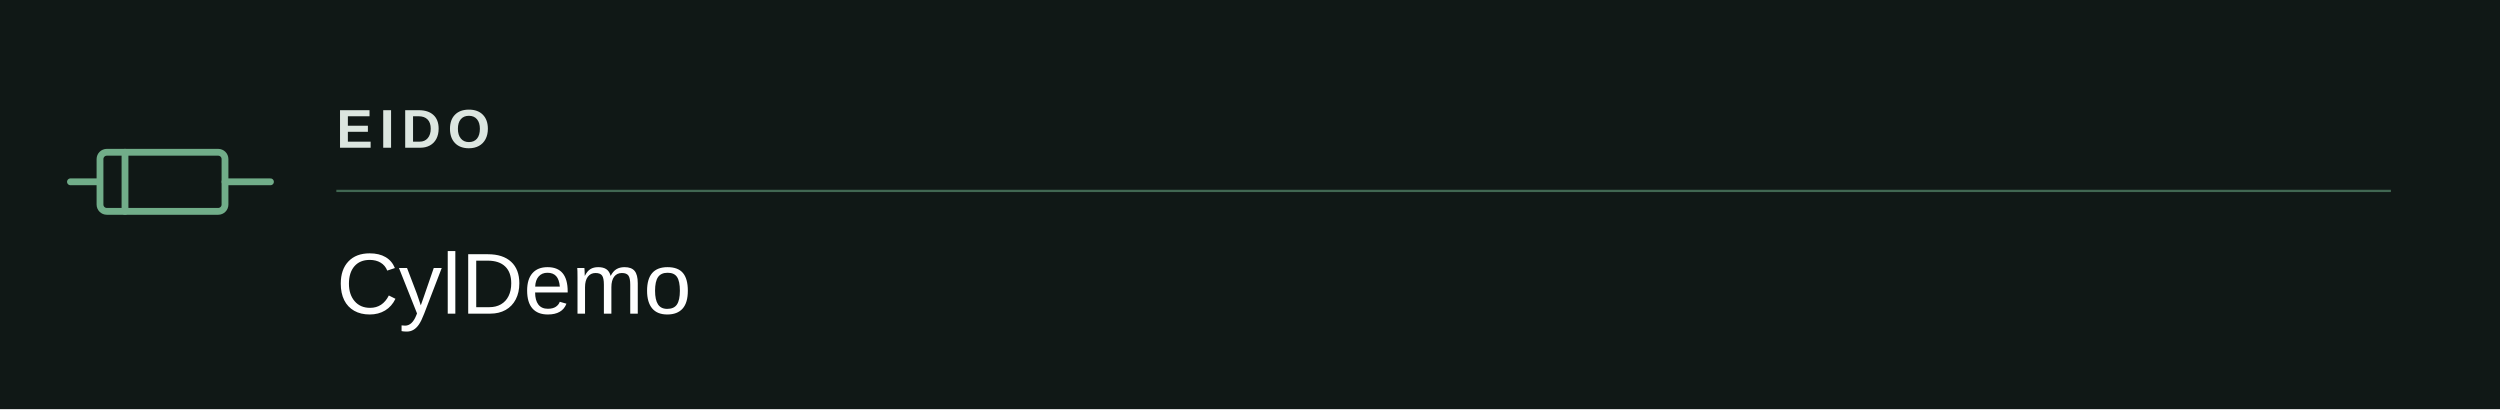
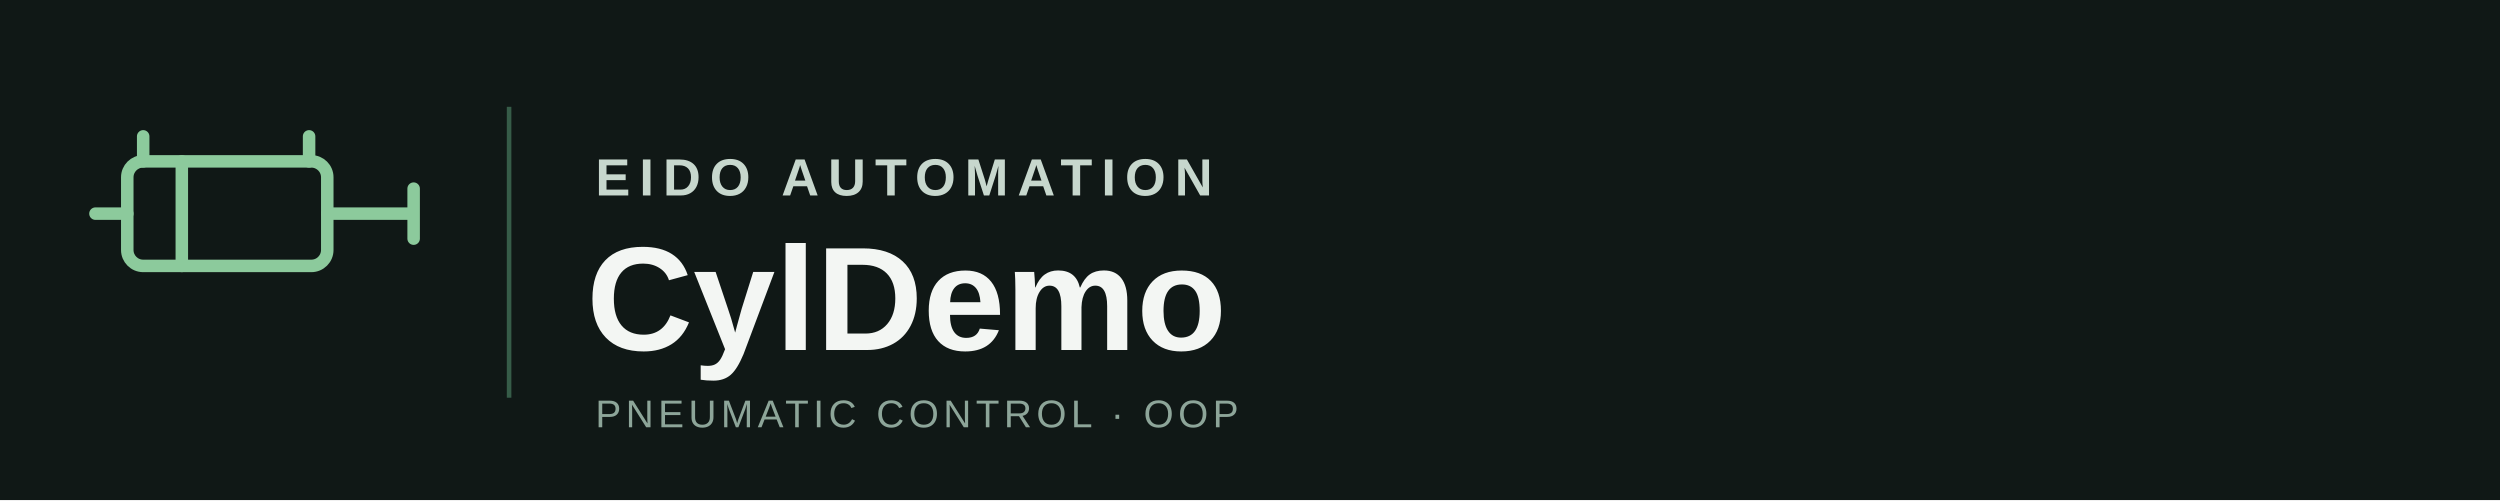
- <svg xmlns="http://www.w3.org/2000/svg" width="1100" height="180" viewBox="0 0 1100 180" role="img" aria-label="CylDemo — EIDO Automation">
-   <rect width="1100" height="180" fill="#101816" />
-   <g fill="none" stroke="#71ad89" stroke-width="3" stroke-linecap="round" stroke-linejoin="round">
-     <rect x="44" y="67" width="55" height="26" rx="3" />
-     <path d="M99 80h20M55 67v26M43 80H31" />
+ <svg xmlns="http://www.w3.org/2000/svg" width="1100" height="220" viewBox="0 0 1100 220" role="img" aria-label="CylDemo — EIDO Automation">
+   <rect width="1100" height="220" fill="#101816" />
+   <g fill="none" stroke="#8cca9c" stroke-width="5.5" stroke-linecap="round" stroke-linejoin="round">
+     <rect x="56" y="71" width="88" height="46" rx="7" />
+     <path d="M80 71v46M144 94h38M182 83v22M42 94h14" />
+     <path d="M63 60v11M136 60v11" />
  </g>
-   <text x="148" y="65" fill="#dce6e0" font-family="Arial,Helvetica,sans-serif" font-size="24" font-weight="600" letter-spacing="3">EIDO</text>
-   <line x1="148" y1="84" x2="1052" y2="84" stroke="#416752" stroke-width="1" />
-   <text x="148" y="138" fill="#ffffff" font-family="Arial,Helvetica,sans-serif" font-size="38" font-weight="500">CylDemo</text>
+   <line x1="224" y1="47" x2="224" y2="175" stroke="#365c48" stroke-width="2" />
+   <text x="262" y="86" fill="#c7d7cd" font-family="Arial,Helvetica,sans-serif" font-size="23" font-weight="600" letter-spacing="4">EIDO AUTOMATION</text>
+   <text x="258" y="154" fill="#f3f6f3" font-family="Arial,Helvetica,sans-serif" font-size="65" font-weight="600">CylDemo</text>
+   <text x="262" y="188" fill="#8da599" font-family="Arial,Helvetica,sans-serif" font-size="17" letter-spacing="2">PNEUMATIC CONTROL · OOP</text>
</svg>
